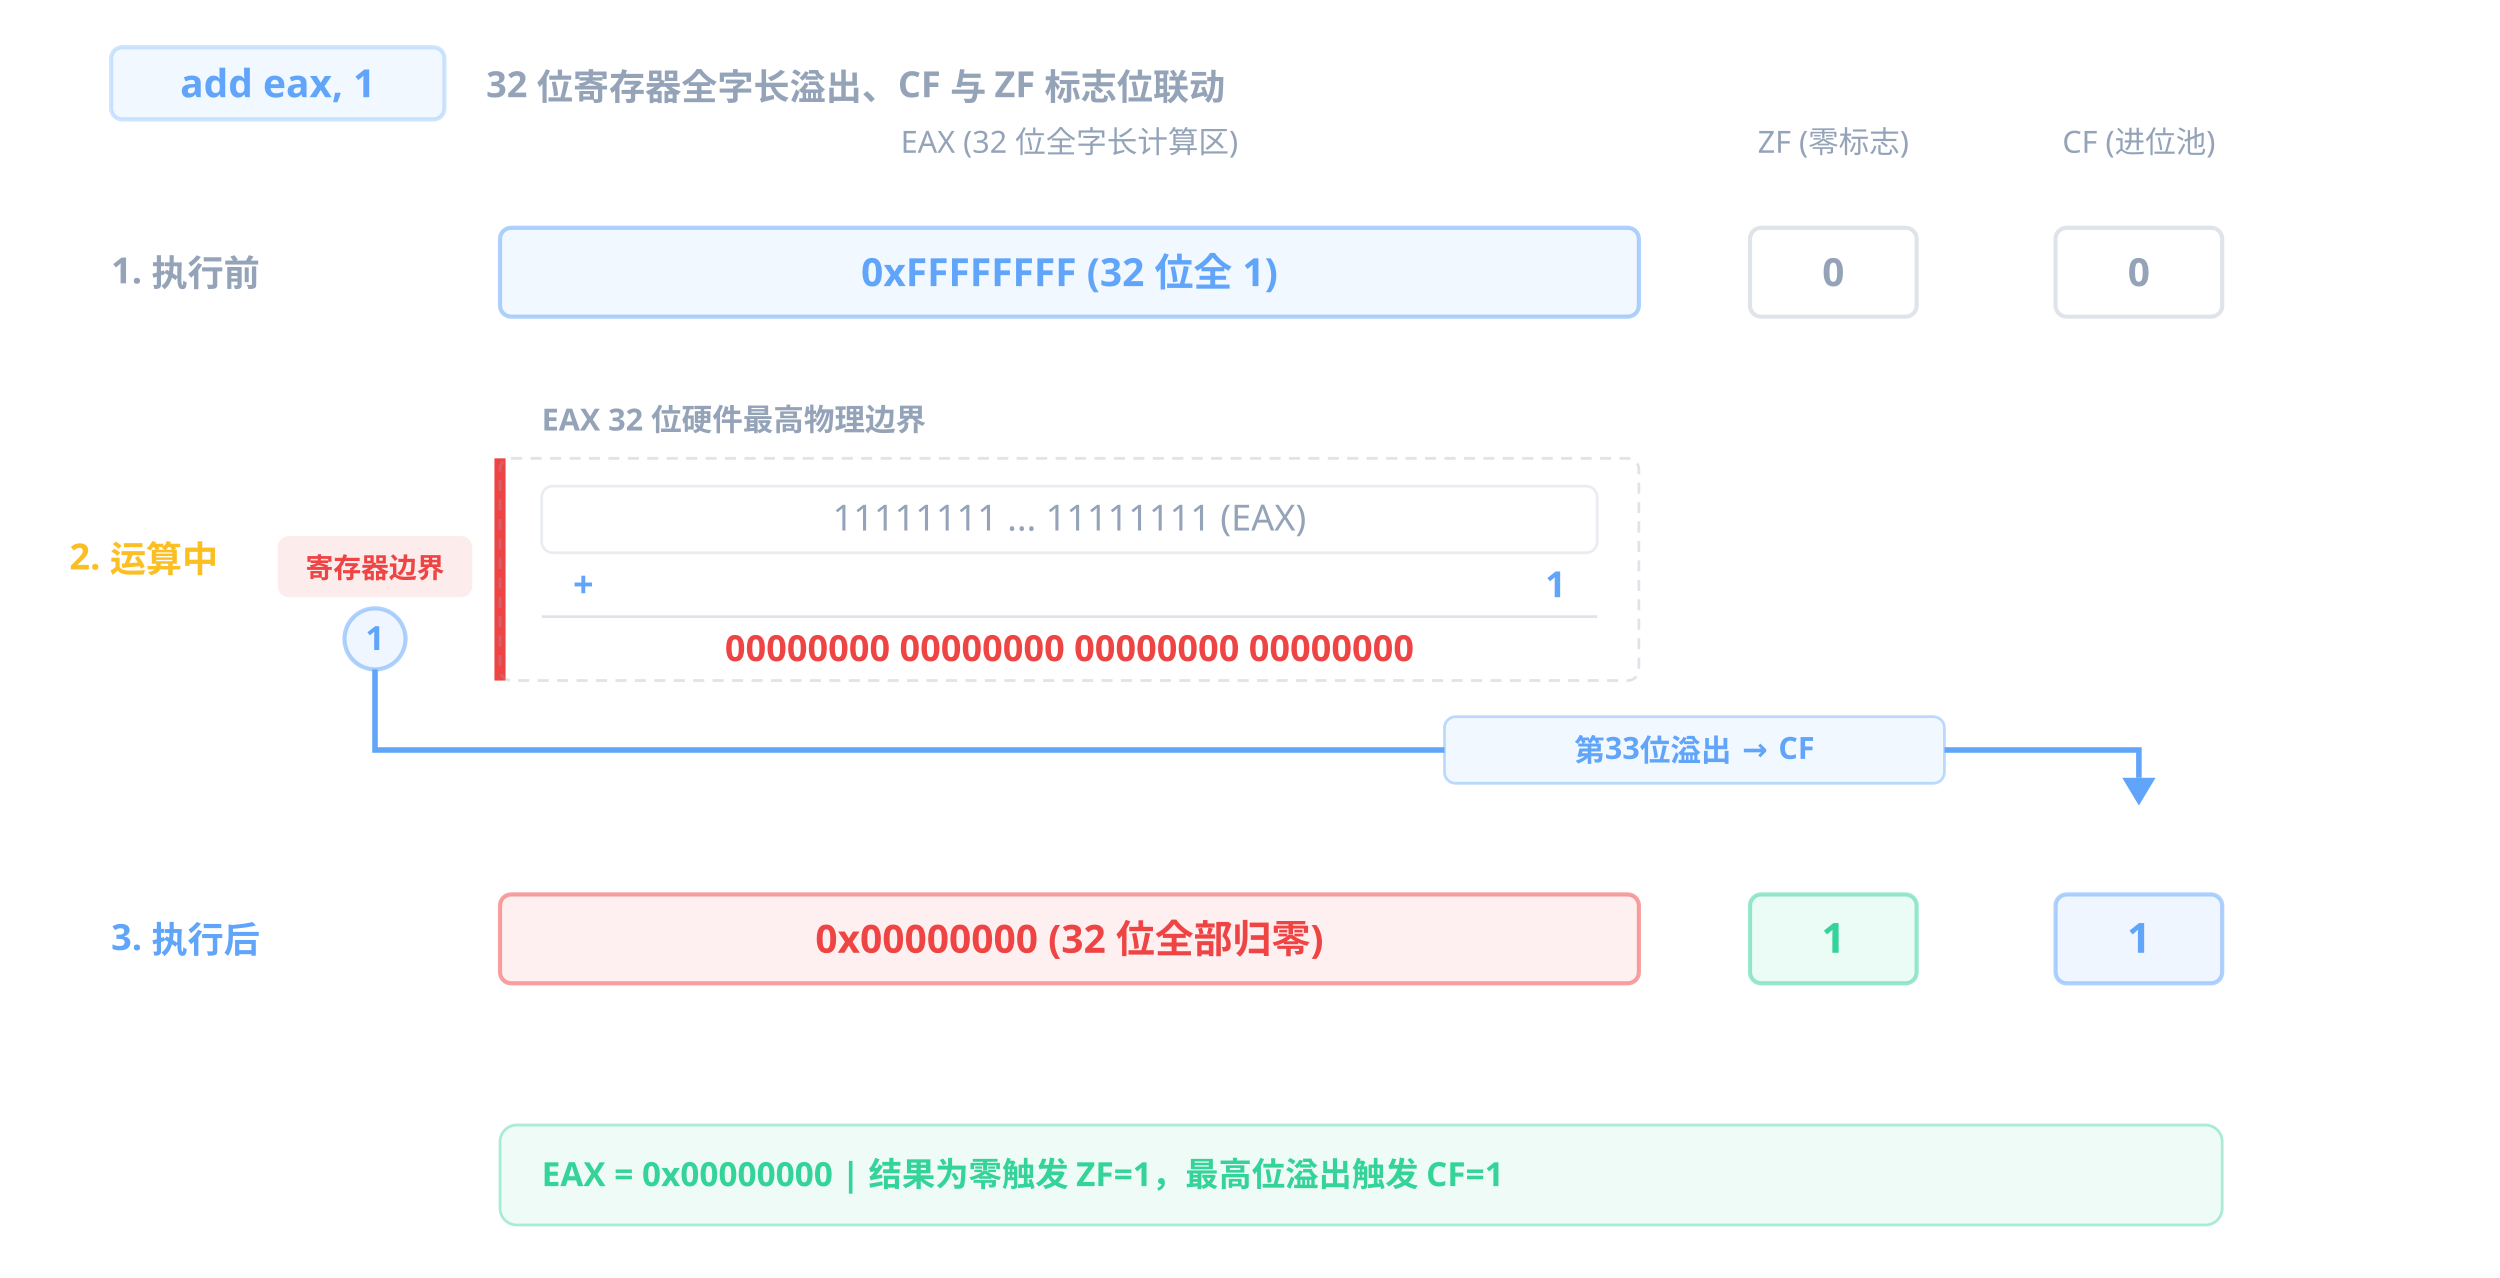
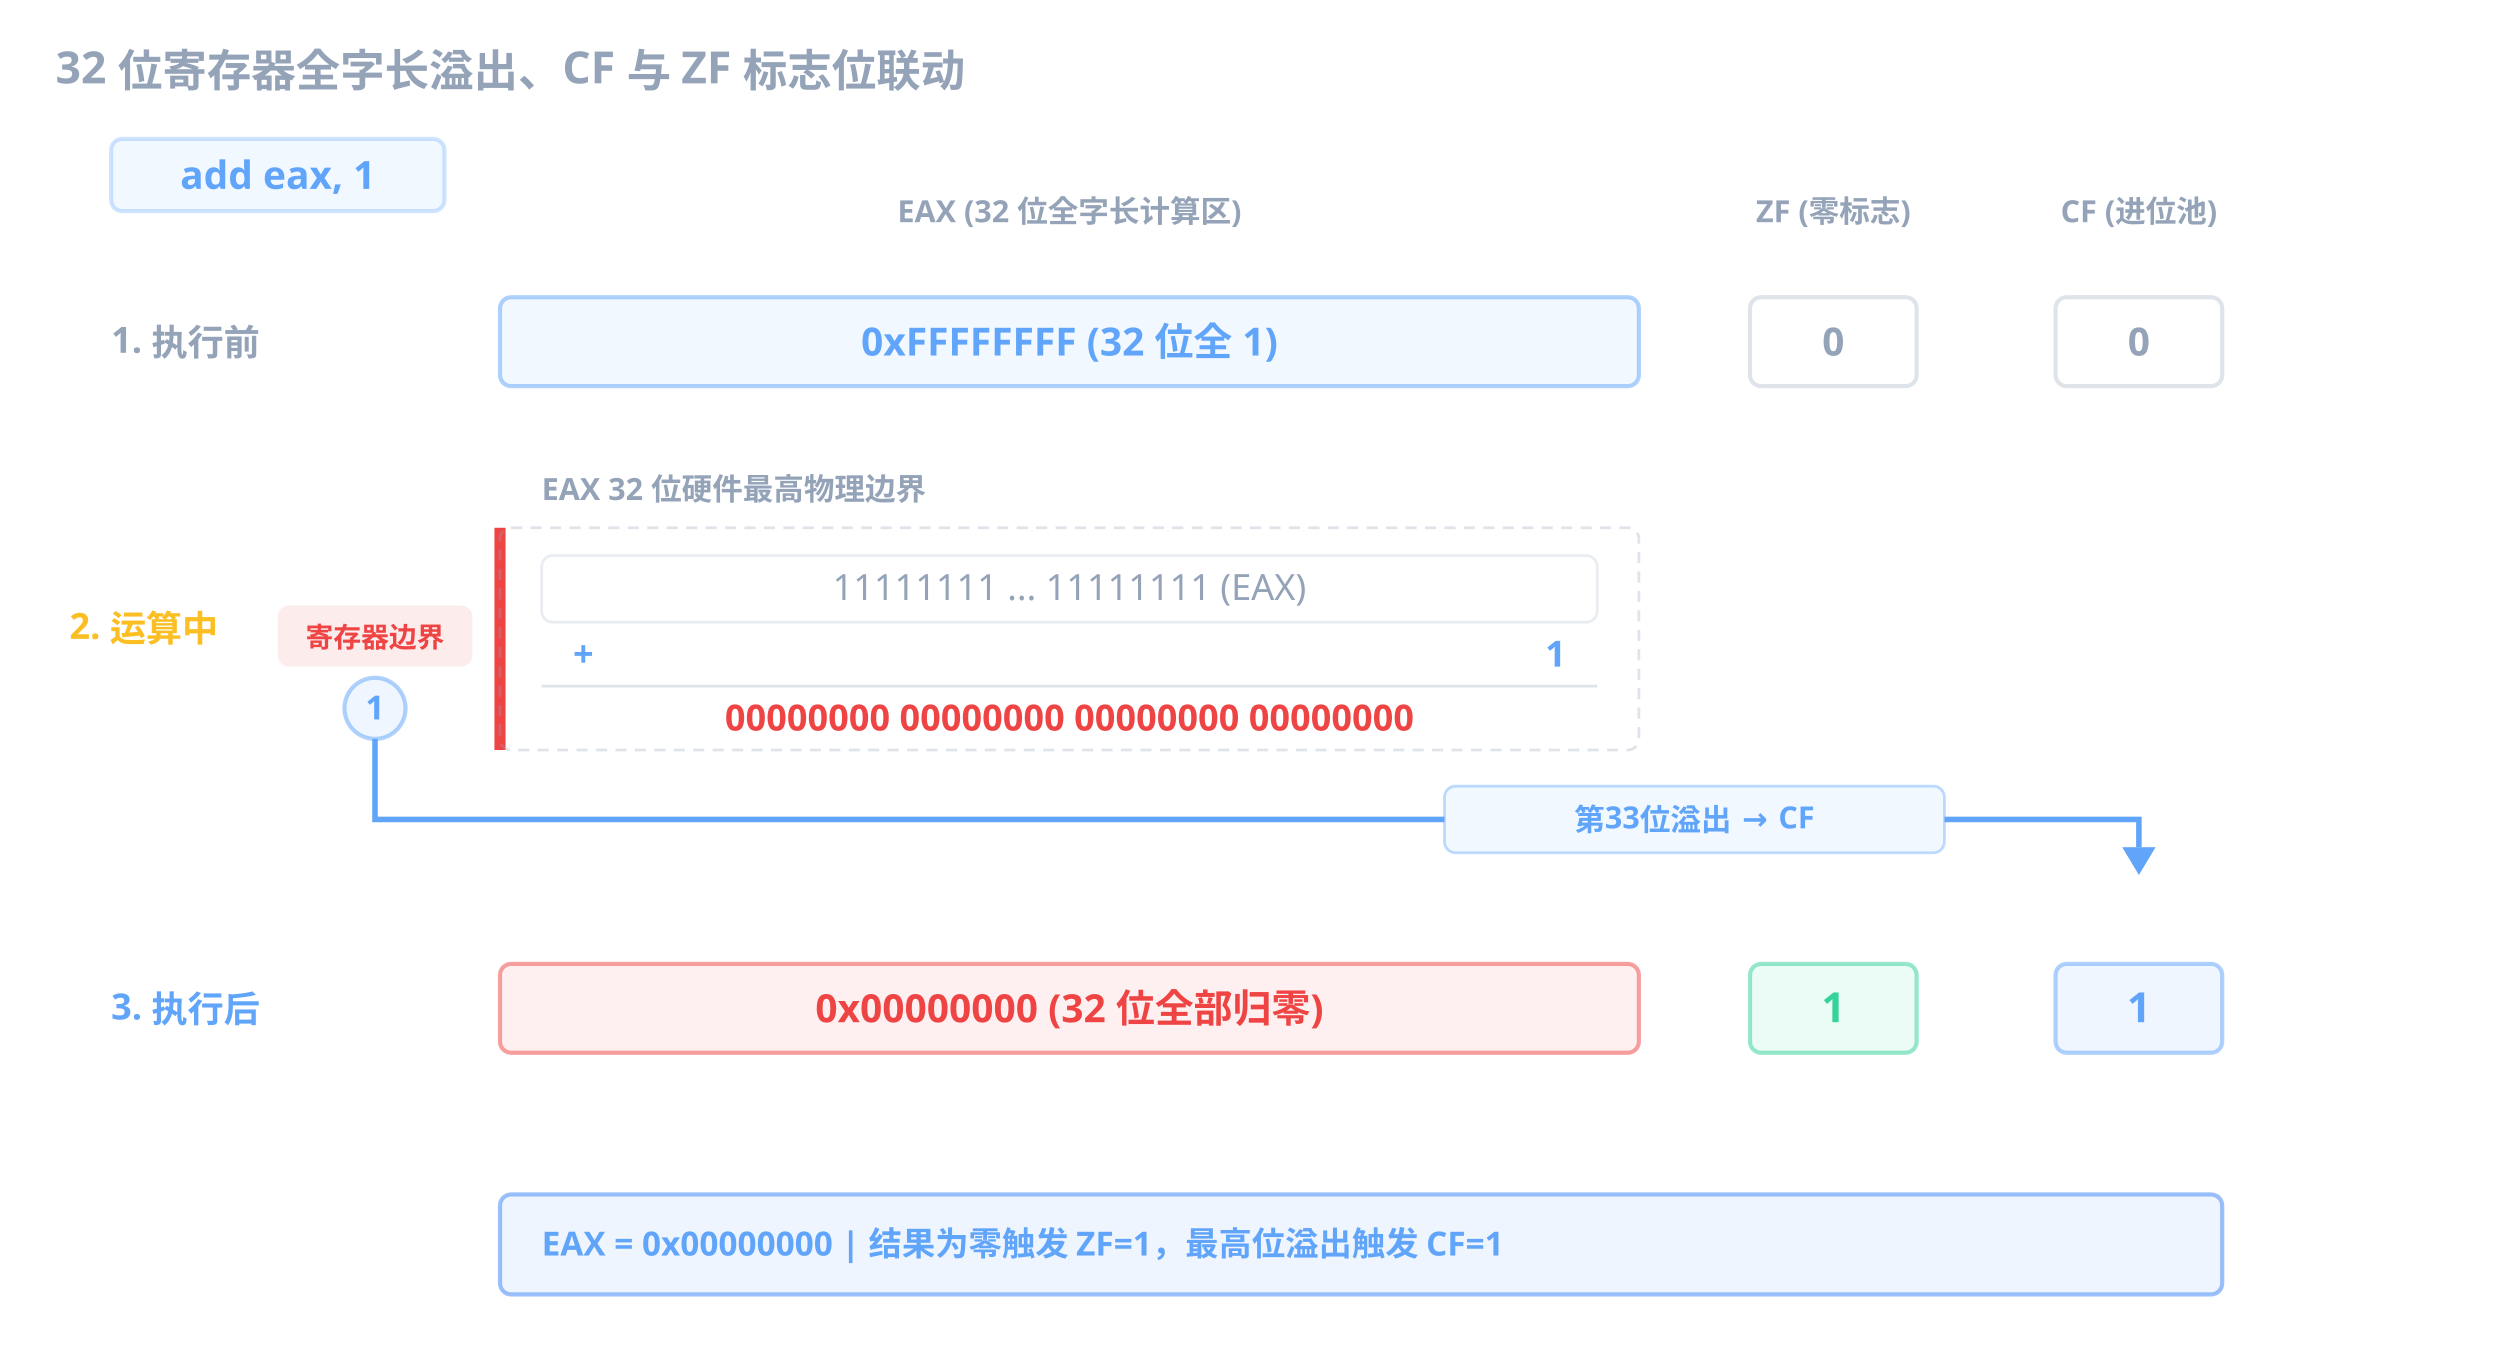
- <svg xmlns="http://www.w3.org/2000/svg" viewBox="0 0 900 460" width="100%" height="100%" font-family="'Noto Sans SC','Microsoft YaHei','PingFang SC','Hiragino Sans GB',sans-serif" font-size="14">
-   <g transform="translate(40, 35)">
+ <svg xmlns="http://www.w3.org/2000/svg" viewBox="0 0 900 485" width="100%" height="100%" font-family="'Noto Sans SC','Microsoft YaHei','PingFang SC','Hiragino Sans GB',sans-serif" font-size="14">
+   <text x="20" y="30" font-size="16" font-weight="bold" fill="#94a3b8">32 位寄存器全字长溢出、CF 与 ZF 标志位联动</text>
+   <g transform="translate(40, 68)">
    <rect x="0" y="-18" width="120" height="26" rx="4" fill="#60a5fa" fill-opacity="0.08" stroke="#60a5fa" stroke-opacity="0.3" stroke-width="1.5" />
    <text x="60" y="0" text-anchor="middle" fill="#60a5fa" font-size="14" font-weight="bold">add eax, 1</text>
-     <text x="135" y="0" fill="#94a3b8" font-size="13" font-weight="bold">32 位寄存器全字长溢出、CF 与 ZF 标志位联动</text>
  </g>
-   <g font-size="11" fill="#94a3b8" text-anchor="middle">
-     <text x="385" y="55">EAX (32 位全字长计算区)</text>
-     <text x="660" y="55">ZF (零标志)</text>
-     <text x="770" y="55">CF (进位池)</text>
+   <g font-size="11" font-weight="bold" fill="#94a3b8" text-anchor="middle">
+     <text x="385" y="80">EAX (32 位全字长计算区)</text>
+     <text x="660" y="80">ZF (零标志)</text>
+     <text x="770" y="80">CF (进位池)</text>
  </g>
-   <g transform="translate(0, 70)">
+   <g transform="translate(0, 95)">
    <text x="40" y="32" fill="#94a3b8" font-size="13" font-weight="bold">1. 执行前</text>
    <rect x="180" y="12" width="410" height="32" rx="4" fill="#60a5fa" fill-opacity="0.08" stroke="#60a5fa" stroke-opacity="0.5" stroke-width="1.5" />
    <text x="385" y="33" text-anchor="middle" fill="#60a5fa" font-size="14" font-weight="bold">0xFFFFFFFF (32 位全 1)</text>
    <rect x="630" y="12" width="60" height="32" rx="4" fill="none" stroke="#94a3b8" stroke-opacity="0.3" stroke-width="1.5" />
    <text x="660" y="33" text-anchor="middle" fill="#94a3b8" font-size="14" font-weight="bold">0</text>
    <rect x="740" y="12" width="60" height="32" rx="4" fill="none" stroke="#94a3b8" stroke-opacity="0.3" stroke-width="1.5" />
    <text x="770" y="33" text-anchor="middle" fill="#94a3b8" font-size="14" font-weight="bold">0</text>
  </g>
-   <g transform="translate(0, 150)">
+   <g transform="translate(0, 175)">
    <text x="25" y="55" fill="#fbbf24" font-size="13" font-weight="bold">2. 运算中</text>
    <line x1="180" y1="15" x2="180" y2="95" stroke="#ef4444" stroke-width="4" />
    <rect x="100" y="43" width="70" height="22" rx="4" fill="#ef4444" fill-opacity="0.1" />
    <text x="135" y="58" text-anchor="middle" fill="#ef4444" font-size="10" font-weight="bold">寄存器边界</text>
    <text x="195" y="5" fill="#94a3b8" font-size="11" font-weight="bold">EAX 32 位硬件最高物理边界</text>
    <rect x="180" y="15" width="410" height="80" rx="4" fill="none" stroke="#94a3b8" stroke-opacity="0.3" stroke-dasharray="4,3" />
    <g font-size="13" text-anchor="middle">
      <rect x="195" y="25" width="380" height="24" rx="4" fill="none" stroke="#94a3b8" stroke-opacity="0.2" stroke-width="1" />
      <text x="385" y="41" fill="#94a3b8">11111111 ... 11111111 (EAX)</text>
      <text x="210" y="65" fill="#60a5fa" font-weight="bold">+</text>
      <text x="560" y="65" fill="#60a5fa" font-weight="bold">1</text>
      <line x1="195" y1="72" x2="575" y2="72" stroke="#94a3b8" stroke-opacity="0.3" stroke-width="1" />
      <circle cx="135" cy="80" r="11" fill="#60a5fa" fill-opacity="0.1" stroke="#60a5fa" stroke-opacity="0.5" stroke-width="1.5" />
      <text x="135" y="84" fill="#60a5fa" font-size="12" font-weight="bold">1</text>
      <text x="385" y="88" fill="#ef4444" font-weight="bold">00000000 00000000 00000000 00000000</text>
    </g>
    <path d="M135 91 L135 120 L520 120" fill="none" stroke="#60a5fa" stroke-width="2" />
    <rect x="520" y="108" width="180" height="24" rx="4" fill="#60a5fa" fill-opacity="0.08" stroke="#60a5fa" stroke-opacity="0.4" stroke-width="1" />
    <text x="610" y="124" text-anchor="middle" fill="#60a5fa" font-size="11" font-weight="bold">第33位溢出 → CF</text>
    <path d="M700 120 L770 120 L770 130" fill="none" stroke="#60a5fa" stroke-width="2" />
    <polygon points="770,130 764,130 770,140 776,130" fill="#60a5fa" />
  </g>
-   <g transform="translate(0, 310)">
+   <g transform="translate(0, 335)">
    <text x="40" y="32" fill="#60a5fa" font-size="13" font-weight="bold">3. 执行后</text>
    <rect x="180" y="12" width="410" height="32" rx="4" fill="#ef4444" fill-opacity="0.08" stroke="#ef4444" stroke-opacity="0.5" stroke-width="1.5" />
    <text x="385" y="33" text-anchor="middle" fill="#ef4444" font-size="14" font-weight="bold">0x00000000 (32 位全部归零)</text>
    <rect x="630" y="12" width="60" height="32" rx="4" fill="#34d399" fill-opacity="0.1" stroke="#34d399" stroke-opacity="0.5" stroke-width="1.5" />
    <text x="660" y="33" text-anchor="middle" fill="#34d399" font-size="15" font-weight="bold">1</text>
    <rect x="740" y="12" width="60" height="32" rx="4" fill="#60a5fa" fill-opacity="0.1" stroke="#60a5fa" stroke-opacity="0.5" stroke-width="1.5" />
    <text x="770" y="33" text-anchor="middle" fill="#60a5fa" font-size="15" font-weight="bold">1</text>
  </g>
-   <g transform="translate(180, 405)">
-     <rect x="0" y="0" width="620" height="36" rx="6" fill="#34d399" fill-opacity="0.08" stroke="#34d399" stroke-opacity="0.4" stroke-width="1" />
-     <text x="15" y="22" fill="#34d399" font-size="12" font-weight="bold">EAX = 0x00000000 | 结果为零触发 ZF=1，最高位溢出触发 CF=1</text>
+   <g transform="translate(180, 430)">
+     <rect x="0" y="0" width="620" height="36" rx="4" fill="#3b82f6" fill-opacity="0.08" stroke="#3b82f6" stroke-opacity="0.5" stroke-width="1.5" />
+     <text x="15" y="22" fill="#60a5fa" font-size="12" font-weight="bold">EAX = 0x00000000 | 结果为零触发 ZF=1，最高位溢出触发 CF=1</text>
  </g>
</svg>
